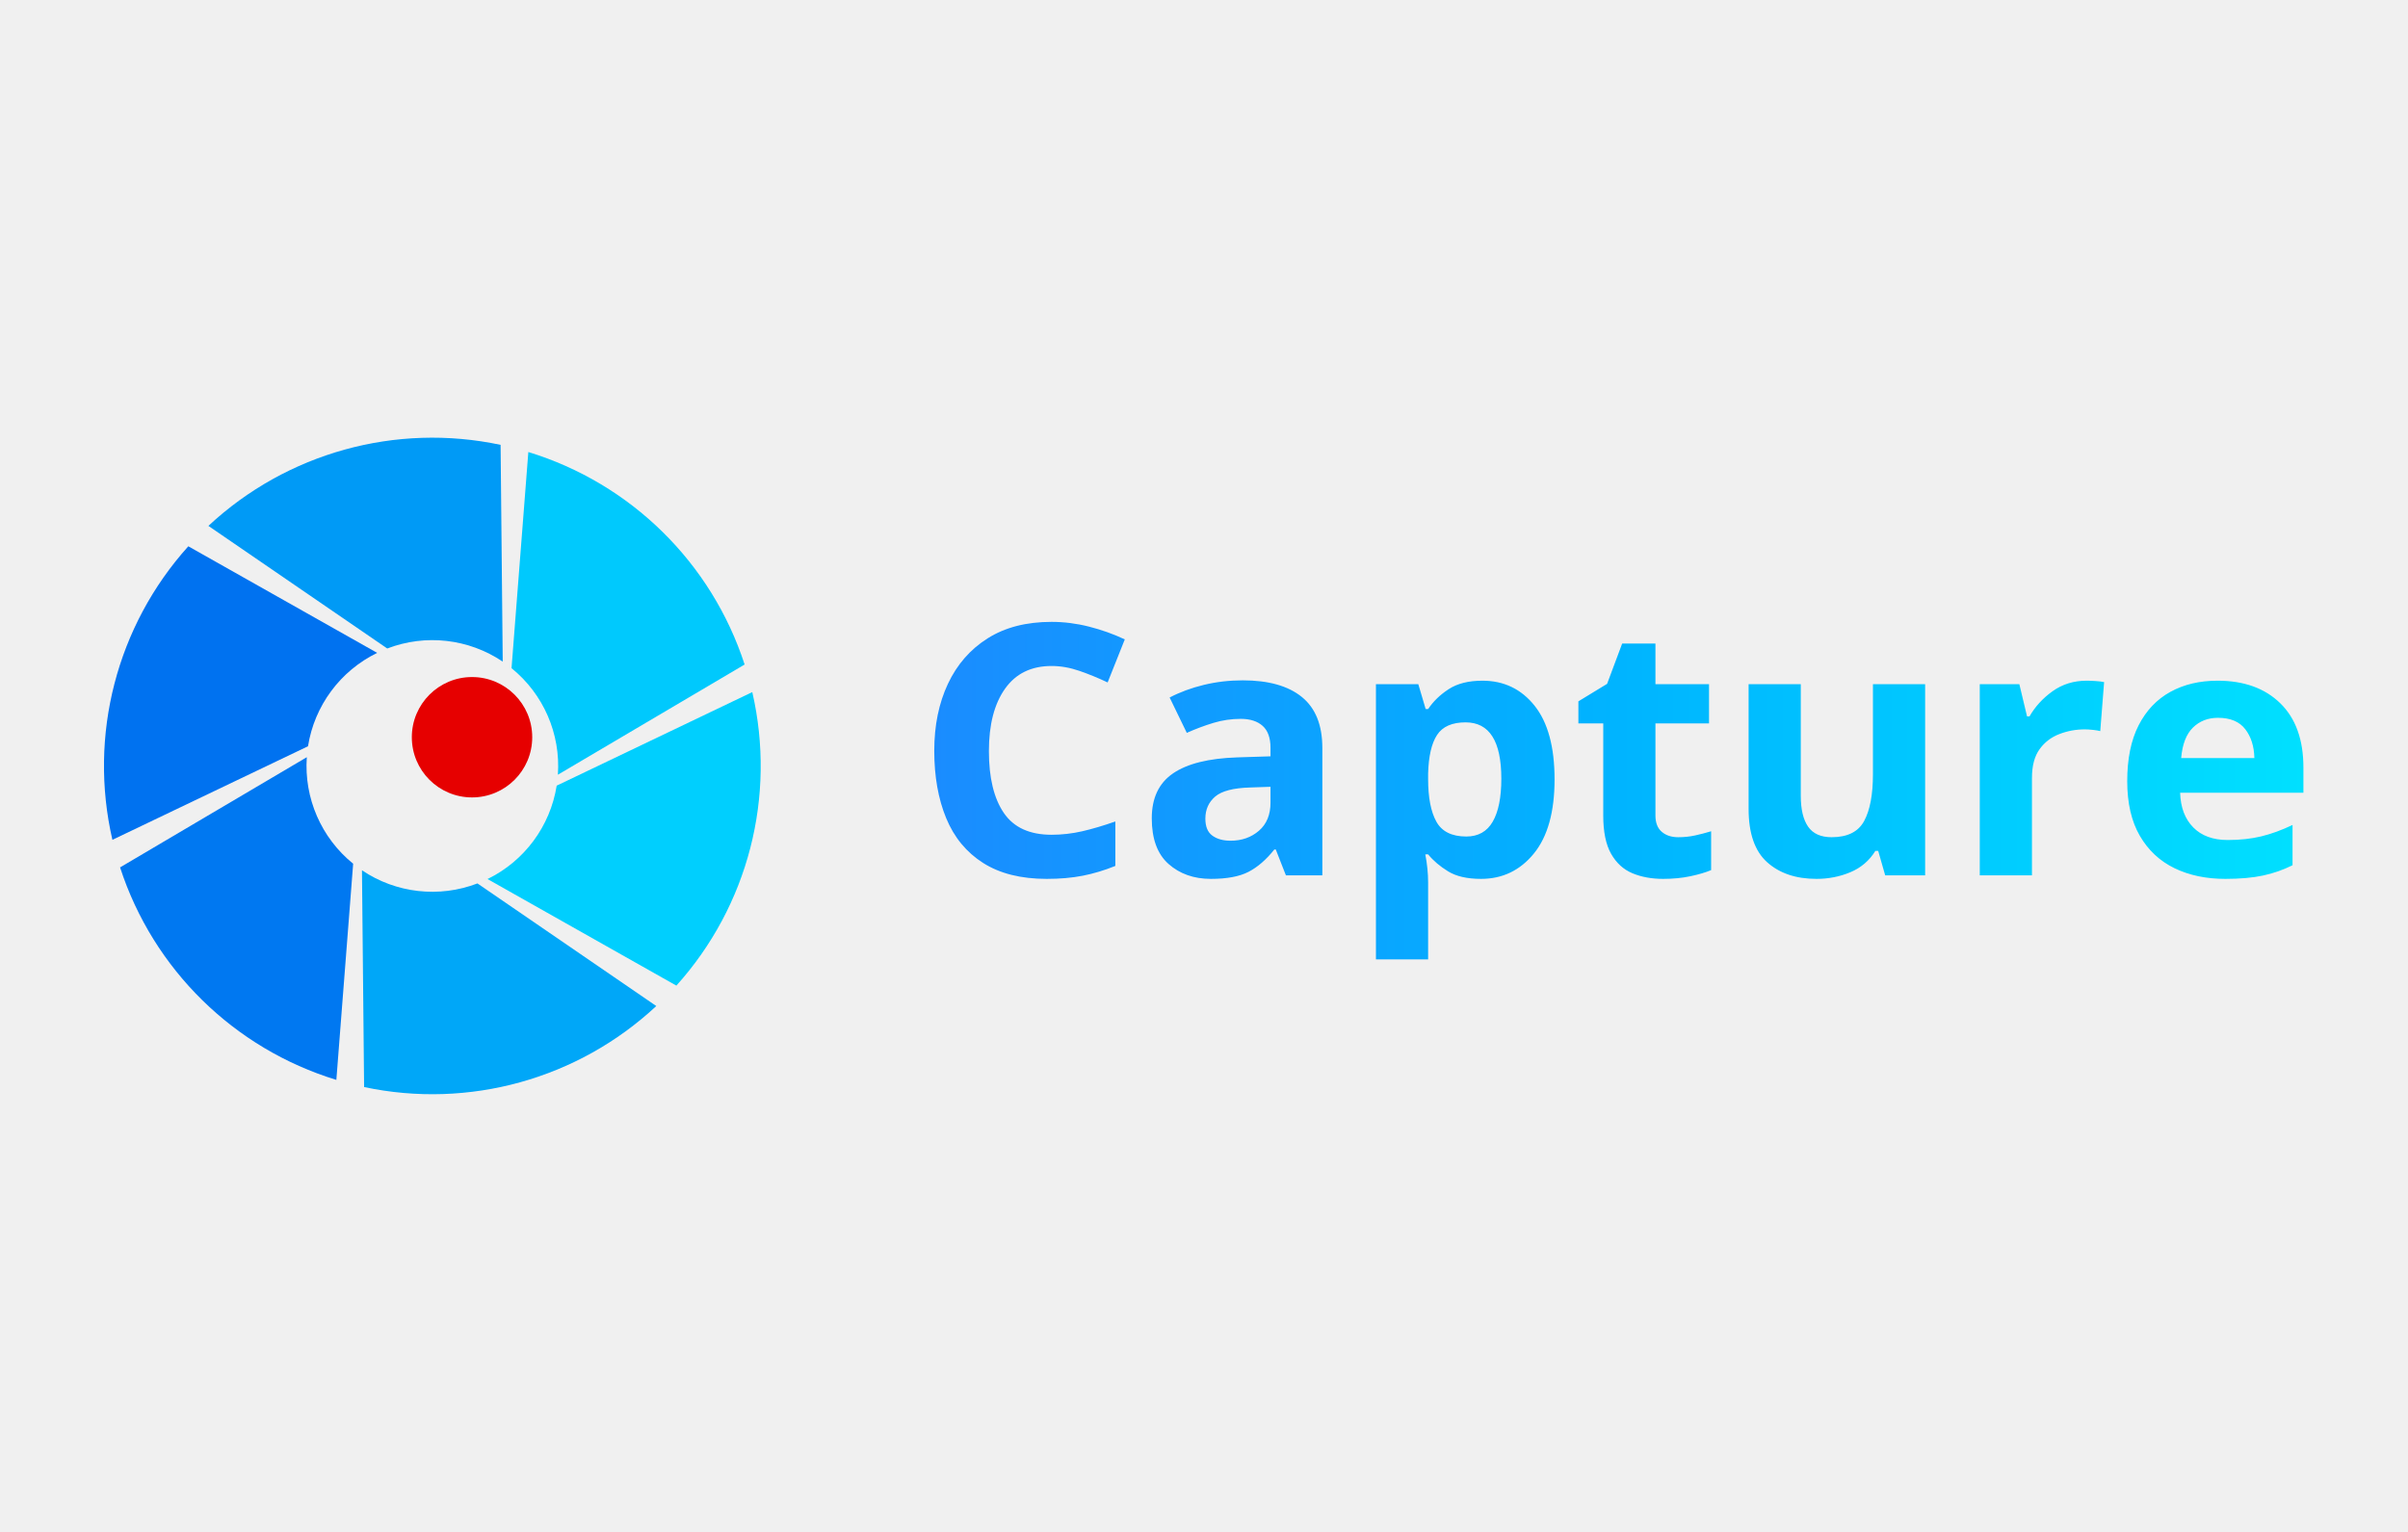
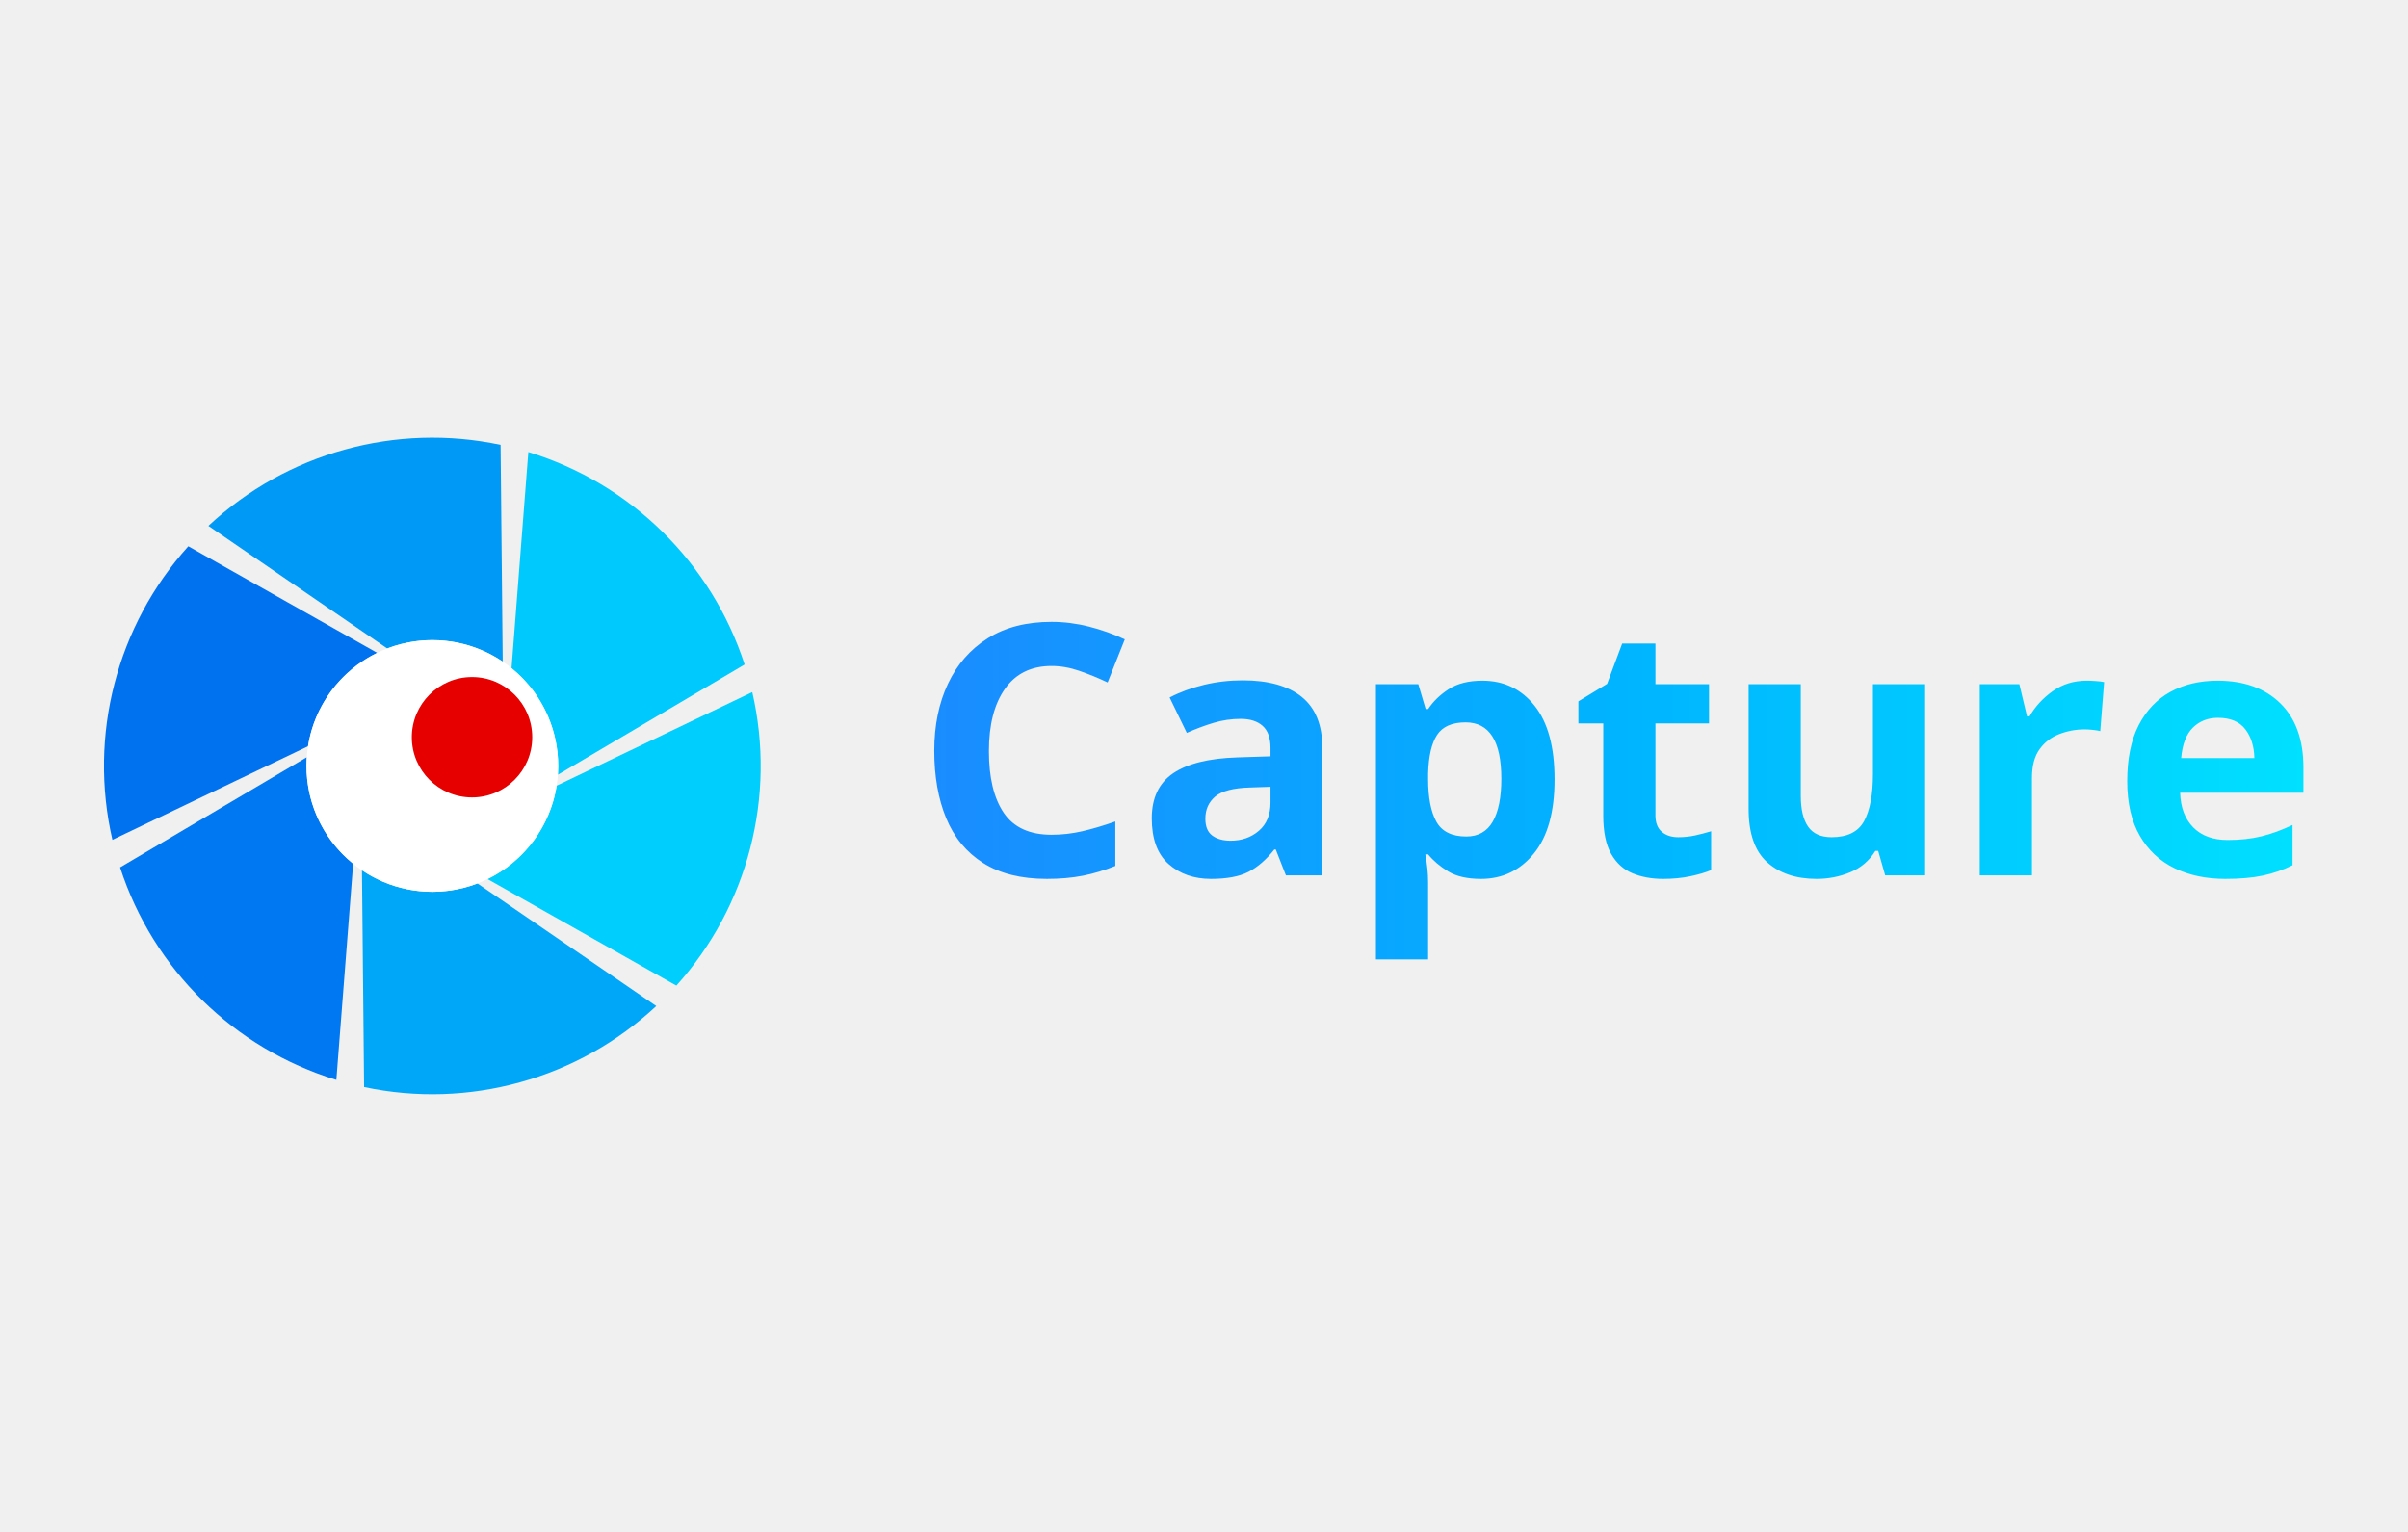
<svg xmlns="http://www.w3.org/2000/svg" width="440" height="280" viewBox="0 0 440 280" role="img" aria-label="Capture">
  <defs>
    <linearGradient id="text" x1="0" y1="0" x2="1" y2="0">
      <stop offset="0%" stop-color="#1a8cff" />
      <stop offset="50%" stop-color="#00b4ff" />
      <stop offset="100%" stop-color="#00e0ff" />
    </linearGradient>
  </defs>
  <g transform="translate(220,140)">
    <g transform="translate(-205,-64)">
      <g transform="scale(1)">
        <path fill="#00c9fd" d="M 121.06,45.46 A 60,60 0 0 0 81.54,6.62 L 78.47,46.13 A 23,23 0 0 1 86.94,65.60 Z" />
        <path fill="#009af6" d="M 76.47,5.31 A 60,60 0 0 0 23.08,20.12 L 55.76,42.53 A 23,23 0 0 1 76.86,44.93 Z" />
        <path fill="#0072f0" d="M 19.41,23.85 A 60,60 0 0 0 5.54,77.50 L 41.28,60.40 A 23,23 0 0 1 53.92,43.33 Z" />
        <path fill="#0078f1" d="M 6.94,82.54 A 60,60 0 0 0 46.46,121.38 L 49.53,81.87 A 23,23 0 0 1 41.06,62.40 Z" />
        <path fill="#00a7f8" d="M 51.53,122.69 A 60,60 0 0 0 104.92,107.88 L 72.24,85.47 A 23,23 0 0 1 51.14,83.07 Z" />
        <path fill="#00cffe" d="M 108.59,104.15 A 60,60 0 0 0 122.46,50.50 L 86.72,67.60 A 23,23 0 0 1 74.08,84.67 Z" />
+         <circle cx="64" cy="64" r="23" fill="#ffffff" />
        <circle cx="71.25" cy="58.75" r="11" fill="#e60000" />
      </g>
      <g transform="translate(152.0,84.0)" fill="url(#text)" aria-label="Capture">
        <path d="M25.152 -38.272Q19.584 -38.272 16.64 -34.112Q13.696 -29.952 13.696 -22.72Q13.696 -15.424 16.416 -11.424Q19.136 -7.424 25.152 -7.424Q27.968 -7.424 30.752 -8.064Q33.536 -8.704 36.8 -9.856V-1.728Q33.792 -0.512 30.848 0.064Q27.904 0.64 24.256 0.64Q17.216 0.64 12.64 -2.272Q8.064 -5.184 5.888 -10.464Q3.712 -15.744 3.712 -22.784Q3.712 -29.696 6.208 -35.008Q8.704 -40.32 13.472 -43.328Q18.24 -46.336 25.152 -46.336Q28.544 -46.336 31.968 -45.472Q35.392 -44.608 38.528 -43.136L35.392 -35.264Q32.832 -36.48 30.24 -37.376Q27.648 -38.272 25.152 -38.272Z M60.096 -35.648Q67.136 -35.648 70.88 -32.608Q74.624 -29.568 74.624 -23.296V0.0H67.968L66.112 -4.736H65.856Q63.616 -1.92 61.12 -0.64Q58.624 0.64 54.272 0.64Q49.6 0.64 46.528 -2.08Q43.456 -4.8 43.456 -10.432Q43.456 -16.0 47.36 -18.656Q51.264 -21.312 59.072 -21.568L65.152 -21.76V-23.296Q65.152 -26.048 63.712 -27.328Q62.272 -28.608 59.712 -28.608Q57.152 -28.608 54.72 -27.872Q52.288 -27.136 49.856 -26.048L46.72 -32.512Q49.536 -33.984 52.96 -34.816Q56.384 -35.648 60.096 -35.648ZM61.44 -16.064Q56.832 -15.936 55.04 -14.4Q53.248 -12.864 53.248 -10.368Q53.248 -8.192 54.528 -7.264Q55.808 -6.336 57.856 -6.336Q60.928 -6.336 63.04 -8.16Q65.152 -9.984 65.152 -13.312V-16.192Z M103.872 -35.584Q109.76 -35.584 113.408 -31.008Q117.056 -26.432 117.056 -17.536Q117.056 -8.64 113.28 -4.0Q109.504 0.64 103.616 0.64Q99.84 0.64 97.6 -0.736Q95.36 -2.112 93.952 -3.84H93.44Q93.952 -1.152 93.952 1.28V15.36H84.416V-34.944H92.16L93.504 -30.4H93.952Q95.36 -32.512 97.728 -34.048Q100.096 -35.584 103.872 -35.584ZM100.8 -27.968Q97.088 -27.968 95.584 -25.664Q94.08 -23.36 93.952 -18.624V-17.6Q93.952 -12.544 95.456 -9.824Q96.96 -7.104 100.928 -7.104Q104.192 -7.104 105.76 -9.824Q107.328 -12.544 107.328 -17.664Q107.328 -27.968 100.8 -27.968Z M139.648 -6.976Q141.248 -6.976 142.72 -7.296Q144.192 -7.616 145.664 -8.064V-0.96Q144.128 -0.32 141.856 0.16Q139.584 0.64 136.896 0.64Q133.76 0.64 131.296 -0.384Q128.832 -1.408 127.392 -3.936Q125.952 -6.464 125.952 -10.944V-27.776H121.408V-31.808L126.656 -35.008L129.408 -42.368H135.488V-34.944H145.28V-27.776H135.488V-10.944Q135.488 -8.96 136.64 -7.968Q137.792 -6.976 139.648 -6.976Z M184.768 -34.944V0.0H177.472L176.192 -4.48H175.68Q174.016 -1.792 171.104 -0.576Q168.192 0.64 164.928 0.64Q159.296 0.64 155.904 -2.4Q152.512 -5.44 152.512 -12.16V-34.944H162.048V-14.528Q162.048 -10.816 163.392 -8.896Q164.736 -6.976 167.68 -6.976Q172.032 -6.976 173.632 -9.952Q175.232 -12.928 175.232 -18.496V-34.944Z M214.272 -35.584Q214.976 -35.584 215.936 -35.52Q216.896 -35.456 217.472 -35.328L216.768 -26.368Q216.32 -26.496 215.456 -26.592Q214.592 -26.688 213.952 -26.688Q211.52 -26.688 209.28 -25.824Q207.04 -24.96 205.664 -23.04Q204.288 -21.12 204.288 -17.792V0.0H194.752V-34.944H201.984L203.392 -29.056H203.84Q205.376 -31.744 208.064 -33.664Q210.752 -35.584 214.272 -35.584Z M238.208 -35.584Q245.44 -35.584 249.664 -31.456Q253.888 -27.328 253.888 -19.712V-15.104H231.36Q231.488 -11.072 233.76 -8.768Q236.032 -6.464 240.064 -6.464Q243.456 -6.464 246.208 -7.136Q248.96 -7.808 251.904 -9.216V-1.856Q249.344 -0.576 246.496 0.032Q243.648 0.64 239.616 0.64Q234.368 0.64 230.336 -1.312Q226.304 -3.264 224 -7.232Q221.696 -11.2 221.696 -17.216Q221.696 -23.36 223.776 -27.424Q225.856 -31.488 229.568 -33.536Q233.28 -35.584 238.208 -35.584ZM238.272 -28.8Q235.52 -28.8 233.696 -27.008Q231.872 -25.216 231.552 -21.44H244.928Q244.864 -24.64 243.264 -26.72Q241.664 -28.8 238.272 -28.8Z" />
      </g>
    </g>
  </g>
</svg>
